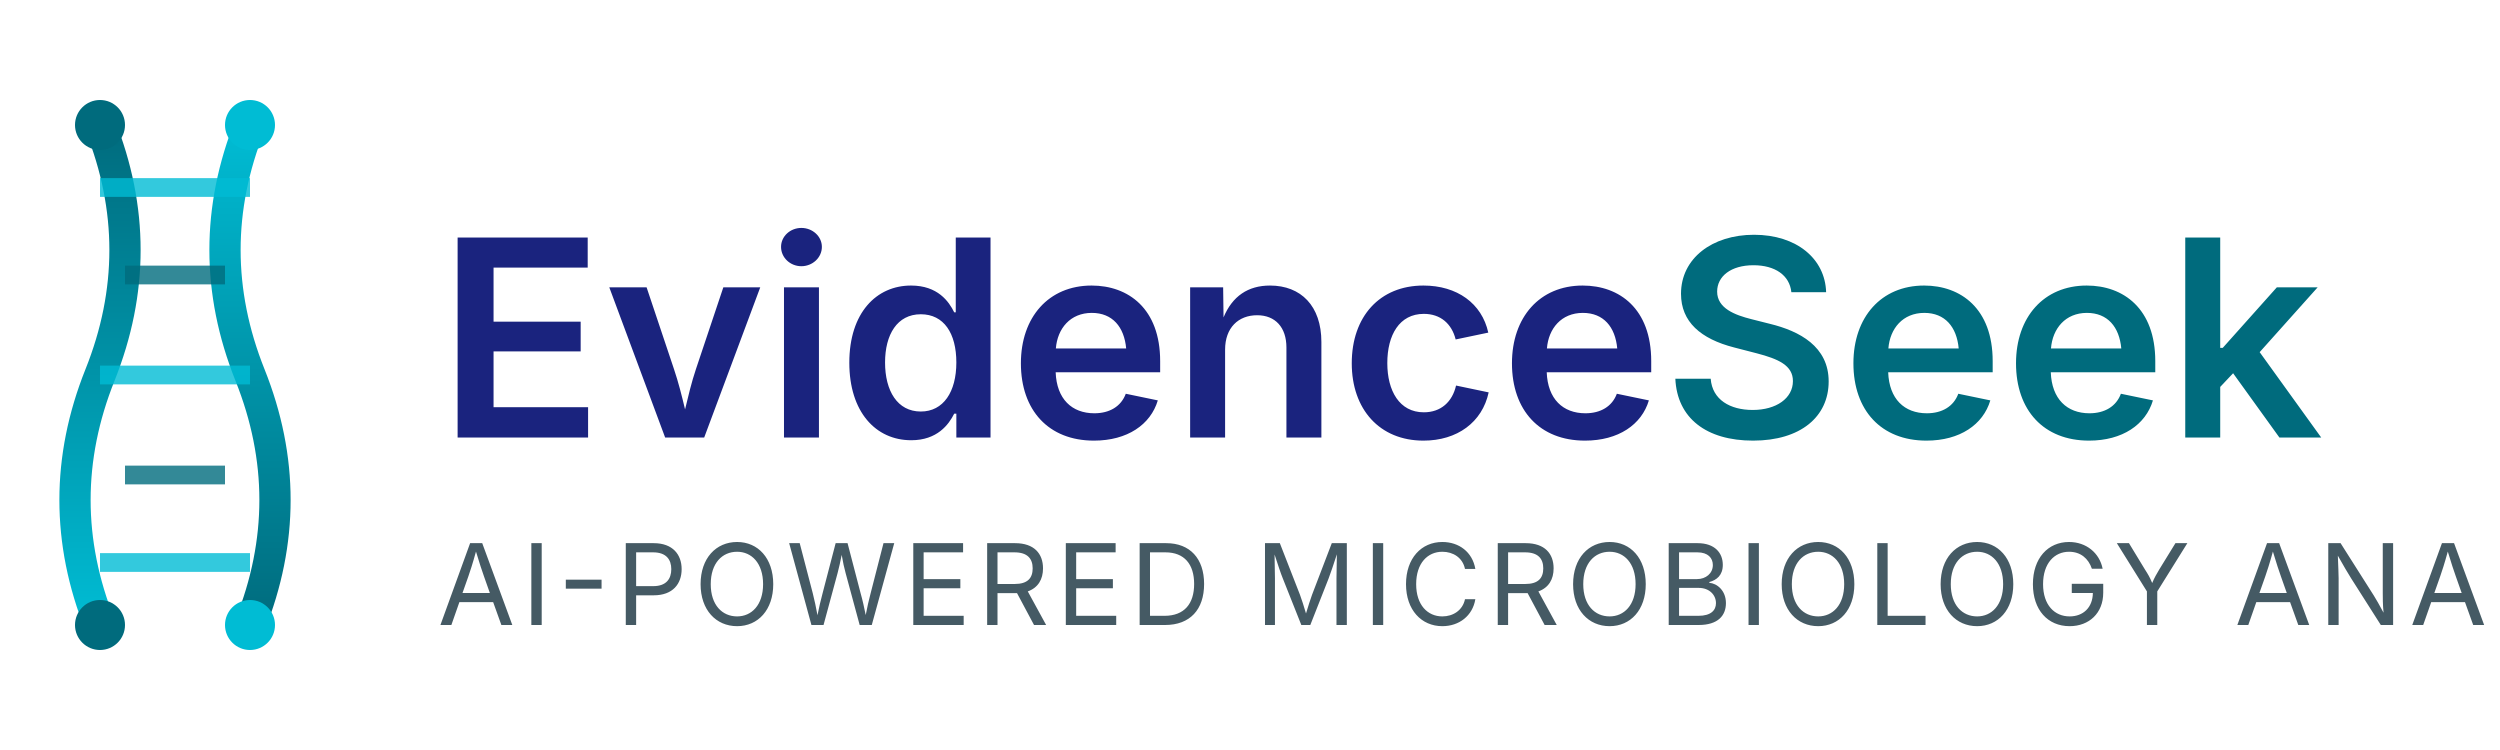
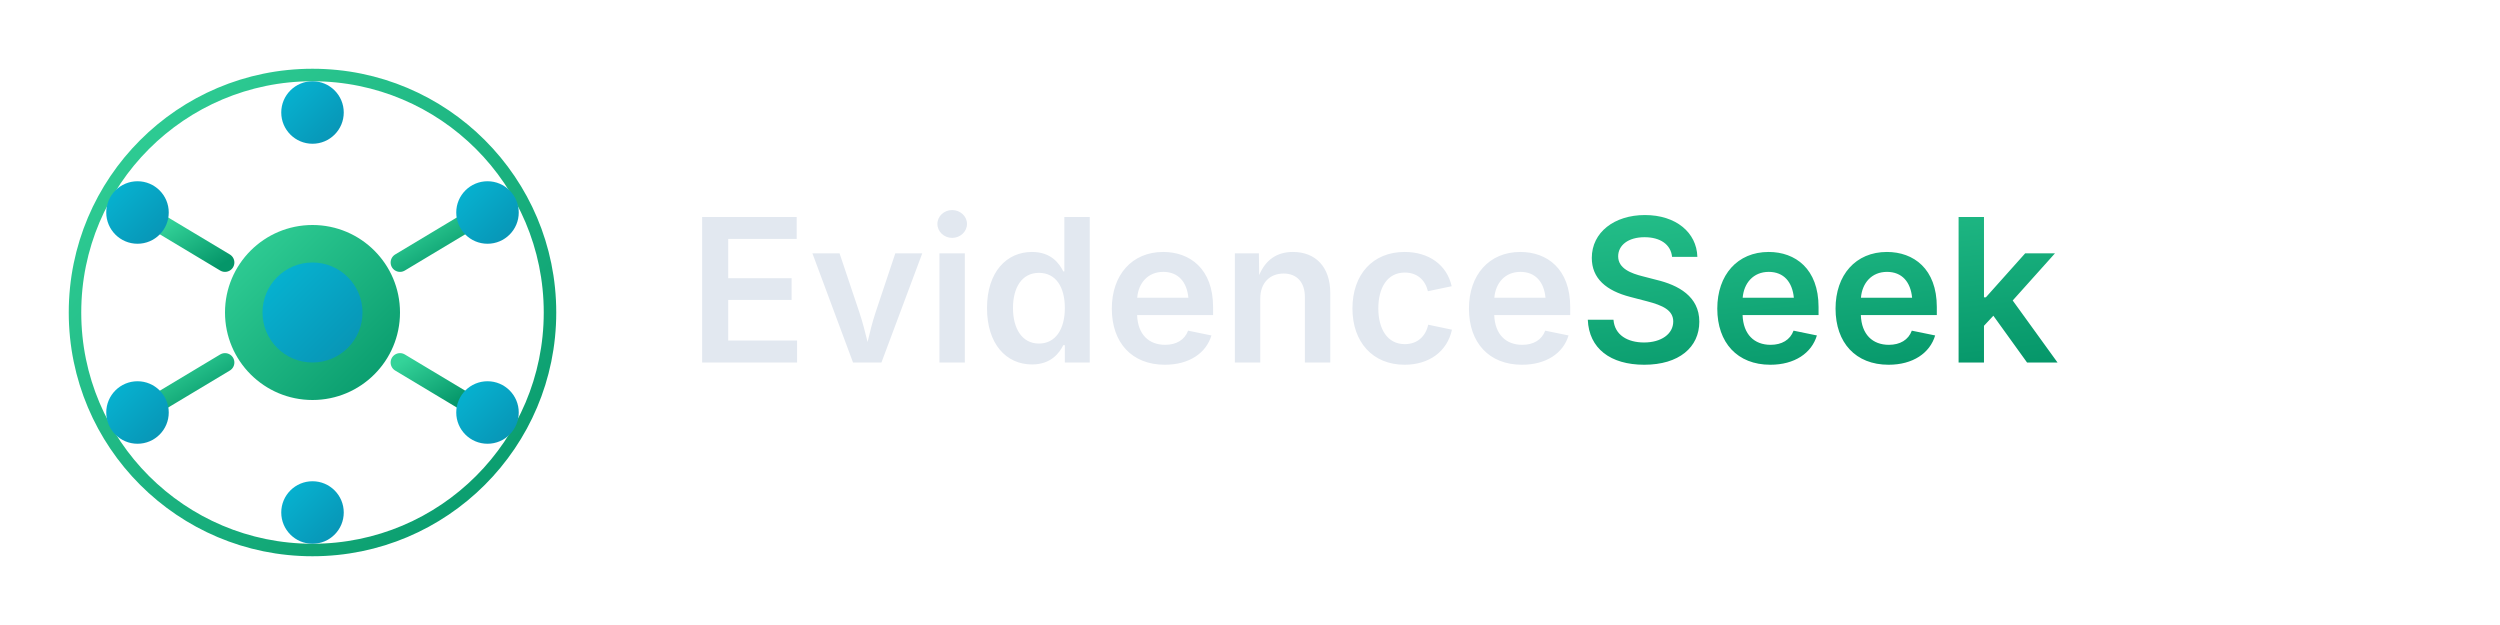
- <svg xmlns="http://www.w3.org/2000/svg" width="200" height="60" viewBox="0 0 200 60" fill="none">
-   <g id="dna-helix">
-     <path d="M8 10 Q 12 20, 8 30 Q 4 40, 8 50" stroke="url(#gradient1)" stroke-width="2.5" fill="none" stroke-linecap="round" />
-     <path d="M20 10 Q 16 20, 20 30 Q 24 40, 20 50" stroke="url(#gradient2)" stroke-width="2.5" fill="none" stroke-linecap="round" />
-     <line x1="8" y1="15" x2="20" y2="15" stroke="#00BCD4" stroke-width="1.5" opacity="0.8" />
-     <line x1="10" y1="22" x2="18" y2="22" stroke="#006B7D" stroke-width="1.5" opacity="0.8" />
-     <line x1="8" y1="30" x2="20" y2="30" stroke="#00BCD4" stroke-width="1.5" opacity="0.8" />
-     <line x1="10" y1="38" x2="18" y2="38" stroke="#006B7D" stroke-width="1.5" opacity="0.8" />
-     <line x1="8" y1="45" x2="20" y2="45" stroke="#00BCD4" stroke-width="1.5" opacity="0.8" />
-     <circle cx="8" cy="10" r="2" fill="#006B7D" />
-     <circle cx="20" cy="10" r="2" fill="#00BCD4" />
-     <circle cx="8" cy="50" r="2" fill="#006B7D" />
-     <circle cx="20" cy="50" r="2" fill="#00BCD4" />
-   </g>
-   <text x="35" y="35" font-family="'Inter', 'SF Pro Display', sans-serif" font-size="22" font-weight="600" fill="#1A237E">
-     Evidence<tspan fill="#006B7D">Seek</tspan>
-   </text>
-   <text x="35" y="50" font-family="'Inter', sans-serif" font-size="9" font-weight="400" fill="#455A64" letter-spacing="0.5">
-     AI-POWERED MICROBIOLOGY ANALYSIS
-   </text>
+ <svg xmlns="http://www.w3.org/2000/svg" viewBox="0 0 400 100">
  <defs>
-     <linearGradient id="gradient1" x1="0%" y1="0%" x2="0%" y2="100%">
-       <stop offset="0%" style="stop-color:#006B7D;stop-opacity:1" />
-       <stop offset="100%" style="stop-color:#00BCD4;stop-opacity:1" />
+     <linearGradient id="emeraldL" x1="0%" y1="0%" x2="100%" y2="100%">
+       <stop offset="0%" stop-color="#34d399" />
+       <stop offset="100%" stop-color="#059669" />
    </linearGradient>
-     <linearGradient id="gradient2" x1="0%" y1="0%" x2="0%" y2="100%">
-       <stop offset="0%" style="stop-color:#00BCD4;stop-opacity:1" />
-       <stop offset="100%" style="stop-color:#006B7D;stop-opacity:1" />
+     <linearGradient id="tealBlueL" x1="0%" y1="0%" x2="100%" y2="100%">
+       <stop offset="0%" stop-color="#06b6d4" />
+       <stop offset="100%" stop-color="#0891b2" />
    </linearGradient>
  </defs>
+   <g transform="translate(50, 50)">
+     <circle r="38" fill="none" stroke="url(#emeraldL)" stroke-width="2" />
+     <circle r="14" fill="url(#emeraldL)" />
+     <circle r="8" fill="url(#tealBlueL)" />
+     <g stroke="url(#emeraldL)" stroke-width="3" stroke-linecap="round">
+       <line x1="0" y1="-16" x2="0" y2="-28" />
+       <line x1="14" y1="-8" x2="24" y2="-14" />
+       <line x1="14" y1="8" x2="24" y2="14" />
+       <line x1="0" y1="16" x2="0" y2="28" />
+       <line x1="-14" y1="8" x2="-24" y2="14" />
+       <line x1="-14" y1="-8" x2="-24" y2="-14" />
+     </g>
+     <g fill="url(#tealBlueL)">
+       <circle cx="0" cy="-32" r="5" />
+       <circle cx="28" cy="-16" r="5" />
+       <circle cx="28" cy="16" r="5" />
+       <circle cx="0" cy="32" r="5" />
+       <circle cx="-28" cy="16" r="5" />
+       <circle cx="-28" cy="-16" r="5" />
+     </g>
+   </g>
+   <text x="110" y="58" fill="#e2e8f0" font-family="system-ui, -apple-system, sans-serif" font-size="32" font-weight="600">
+     Evidence<tspan fill="url(#emeraldL)">Seek</tspan>
+   </text>
</svg>
